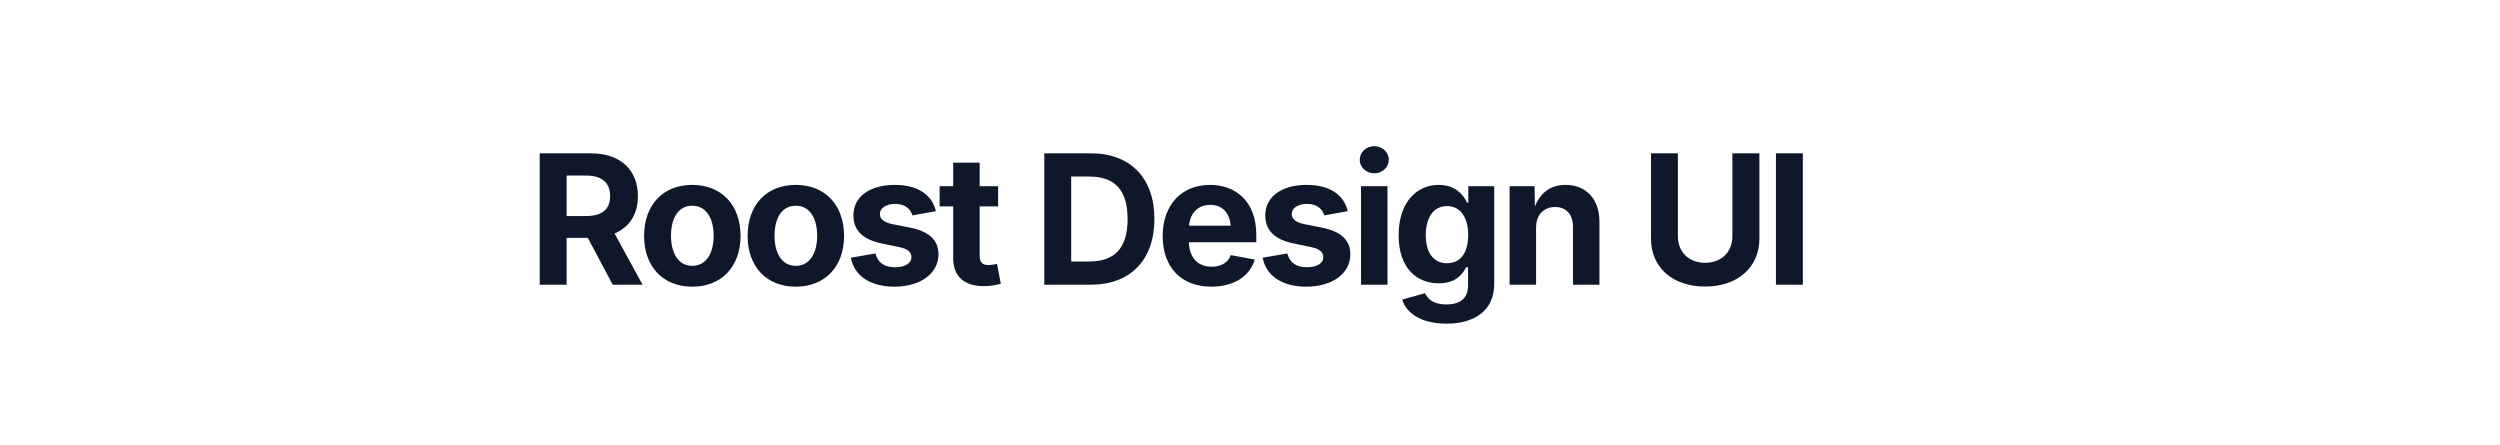
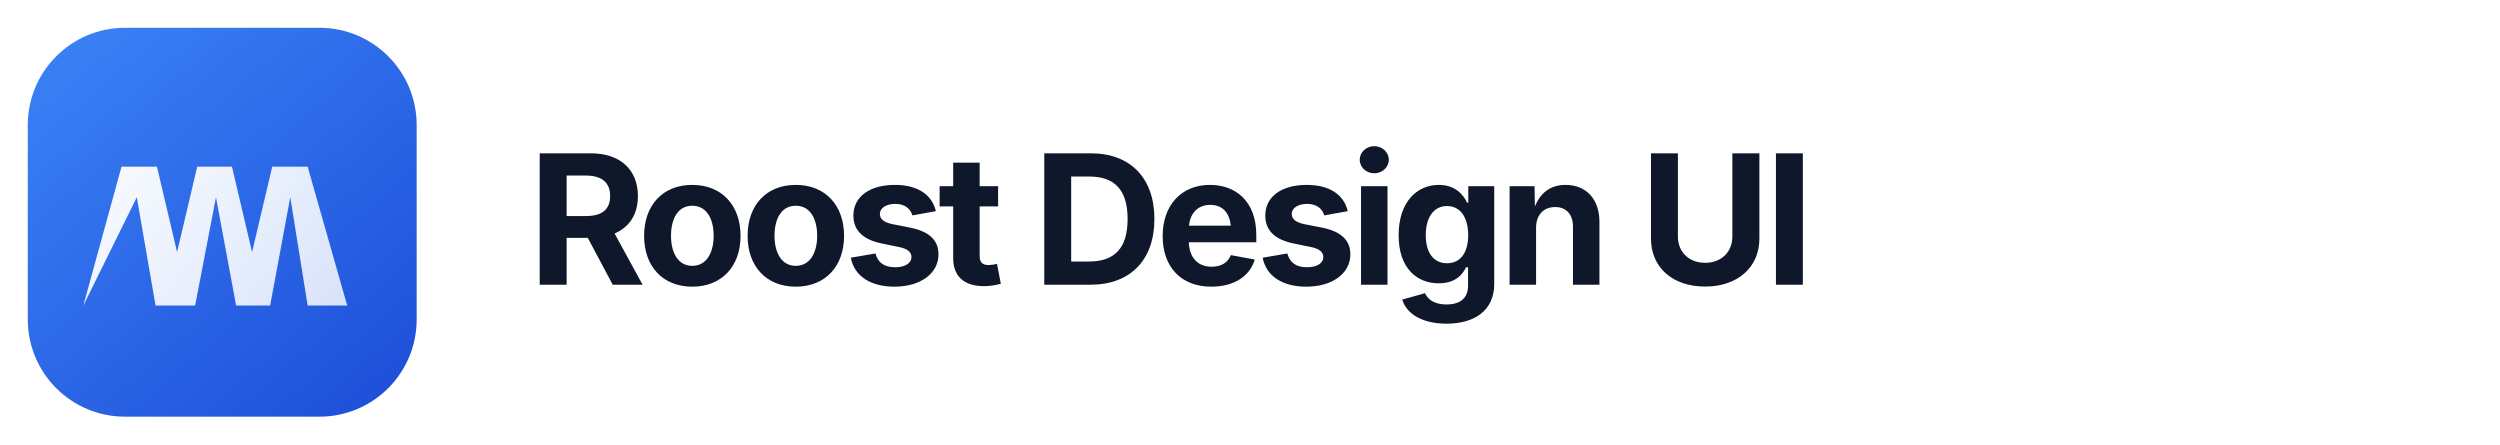
<svg xmlns="http://www.w3.org/2000/svg" viewBox="0 0 360 64" fill="none" role="img" aria-label="Roost Design UI">
  <defs>
    <linearGradient id="rd-bg" x1="8" y1="4" x2="56" y2="60" gradientUnits="userSpaceOnUse">
      <stop stop-color="#3b82f6" />
      <stop offset="1" stop-color="#1d4ed8" />
    </linearGradient>
    <linearGradient id="rd-mark" x1="14" y1="18" x2="50" y2="46" gradientUnits="userSpaceOnUse">
      <stop stop-color="#fff" stop-opacity=".98" />
      <stop offset="1" stop-color="#fff" stop-opacity=".82" />
    </linearGradient>
  </defs>
-   <rect x="4" y="4" width="56" height="56" rx="14" fill="url(#wd-bg)" />
-   <path fill="url(#wd-mark)" d="M12 44 17.5 24h5.1l2.9 12.3L28.4 24h5l2.9 12.3L39.2 24h5.1L50 44h-5.7L41.8 28.4 38.9 44h-4.9l-2.9-15.6L28.1 44h-5.7L19.7 28.4 12 44Z" />
+   <rect x="4" y="4" width="56" height="56" rx="14" fill="url(#rd-bg)" />
+   <path fill="url(#rd-mark)" d="M12 44 17.5 24h5.1l2.9 12.3L28.4 24h5l2.9 12.3L39.2 24h5.1L50 44h-5.7L41.8 28.4 38.9 44h-4.9l-2.9-15.6L28.1 44h-5.7L19.7 28.4 12 44Z" />
  <text x="76" y="41" fill="#0f172a" font-family="Inter, ui-sans-serif, system-ui, sans-serif" font-size="26" font-weight="700" letter-spacing="-0.04em">Roost Design UI</text>
</svg>
